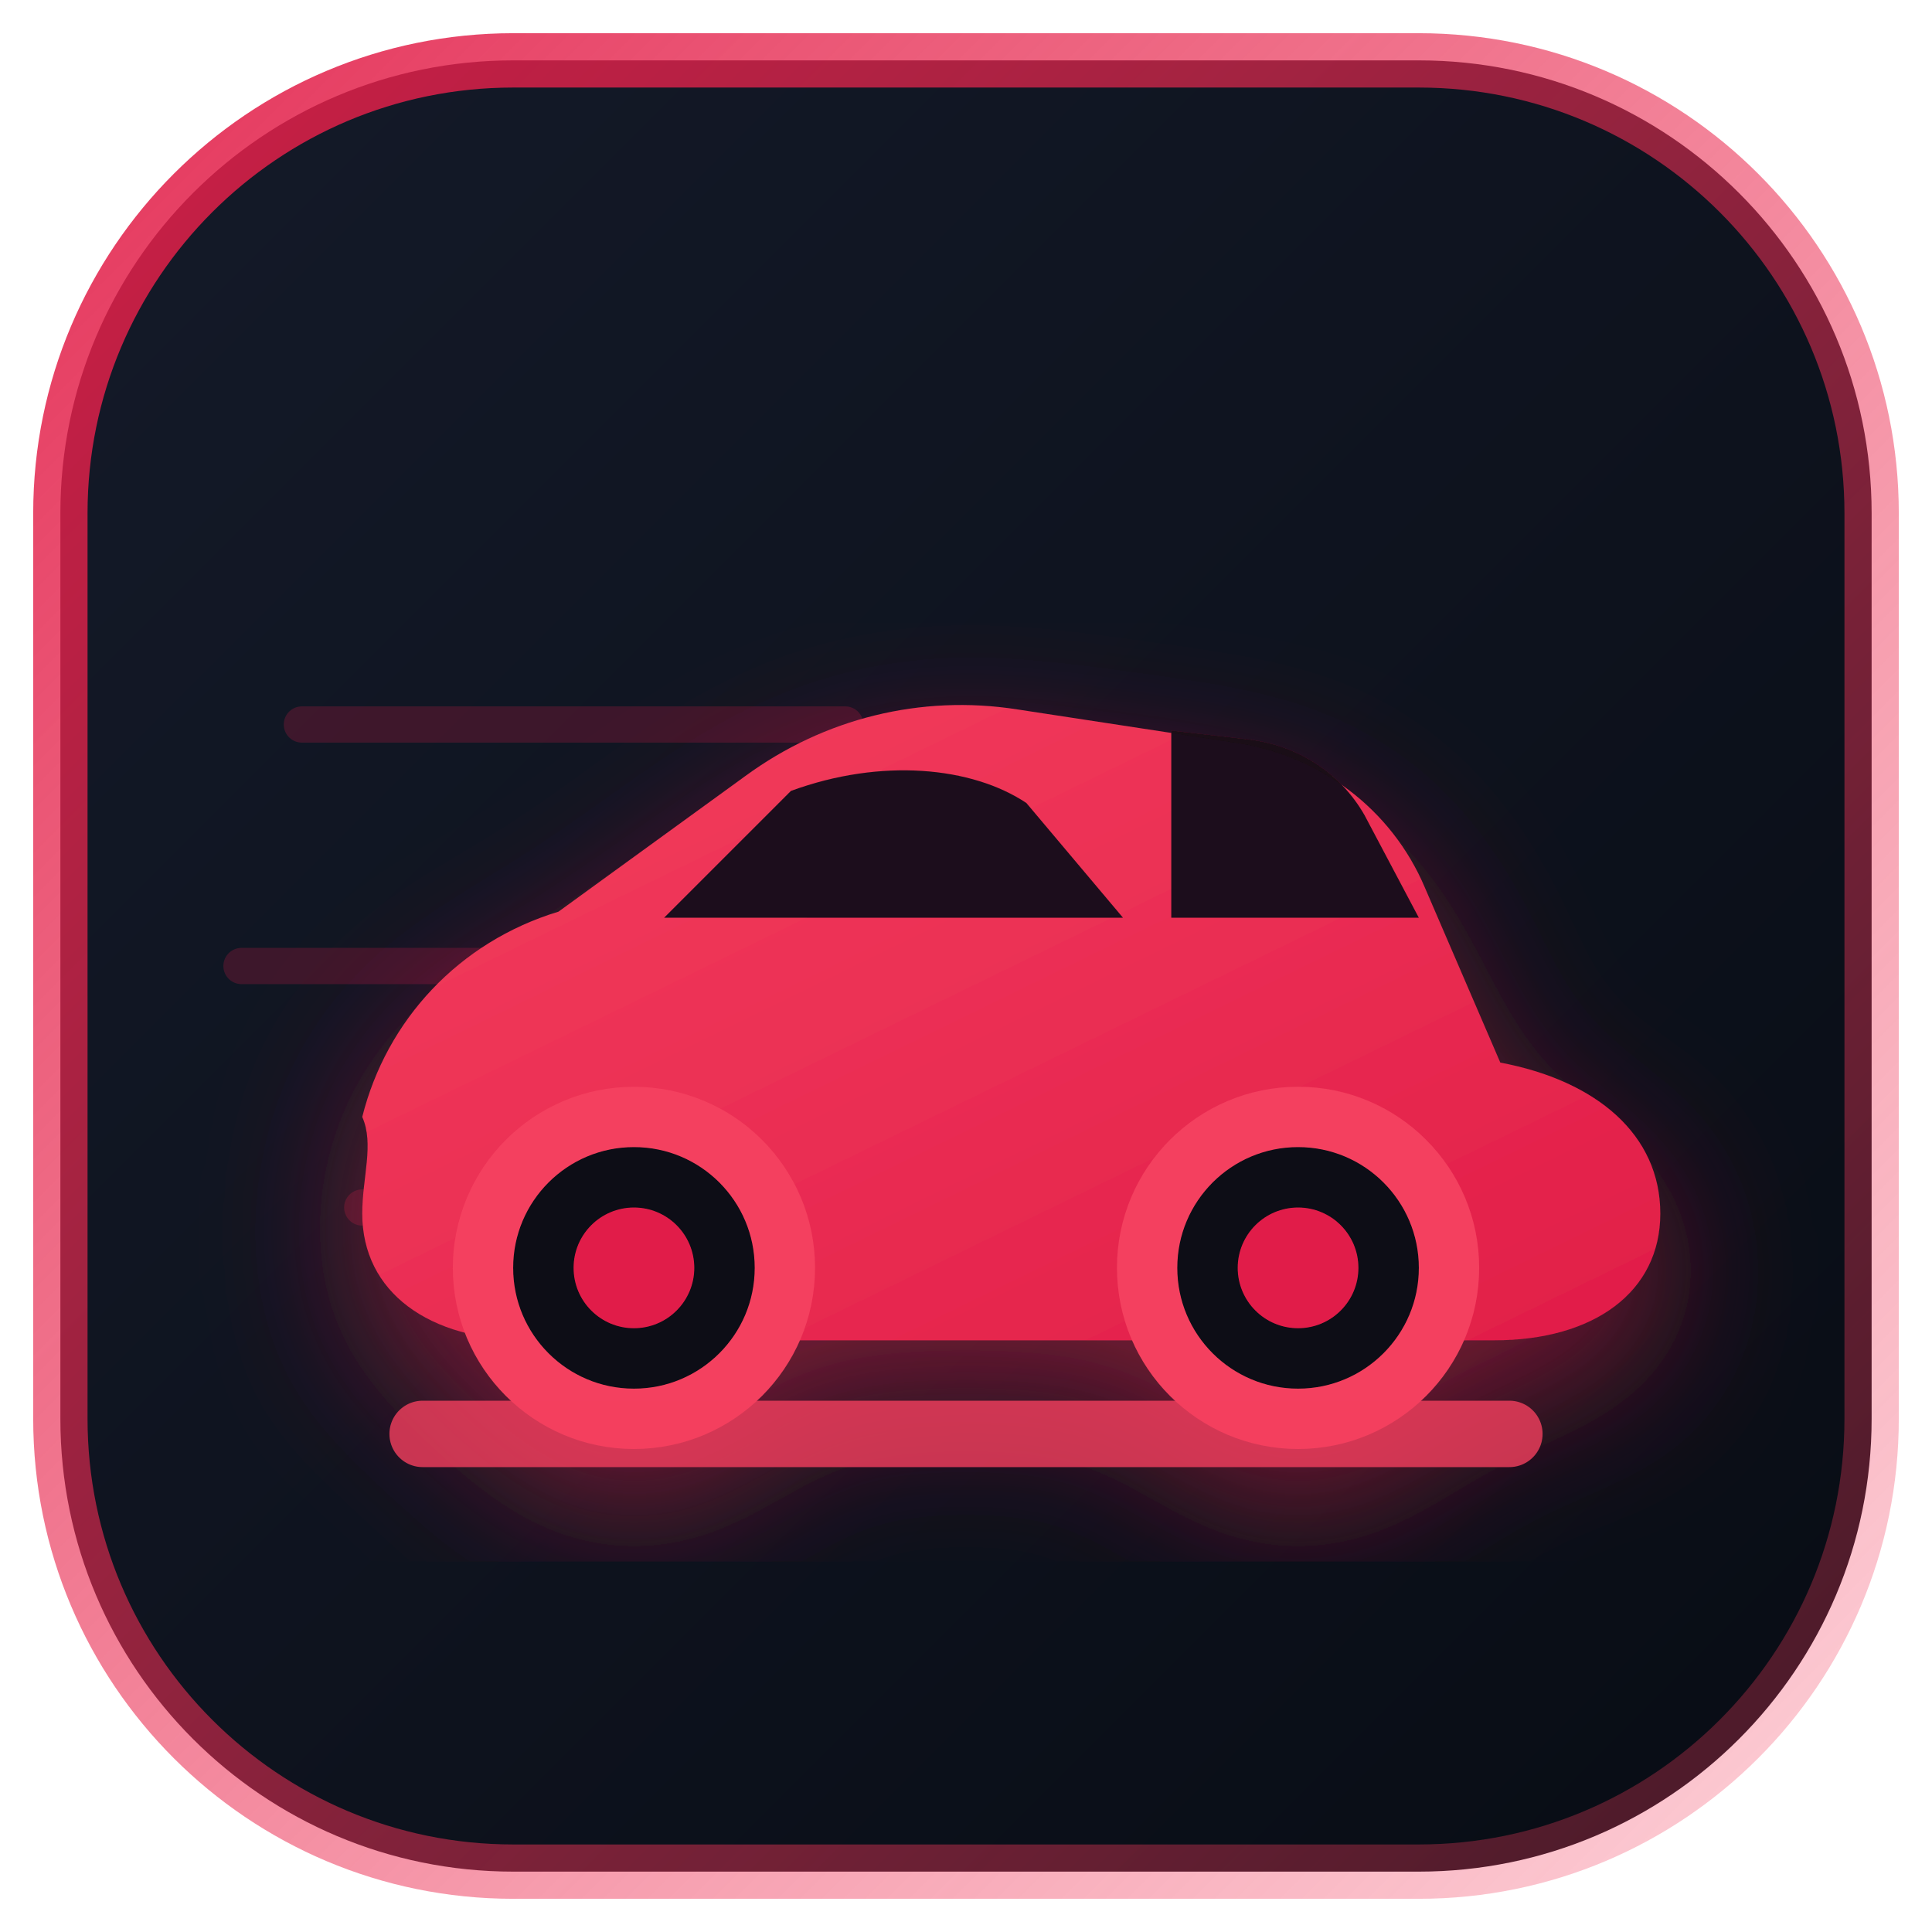
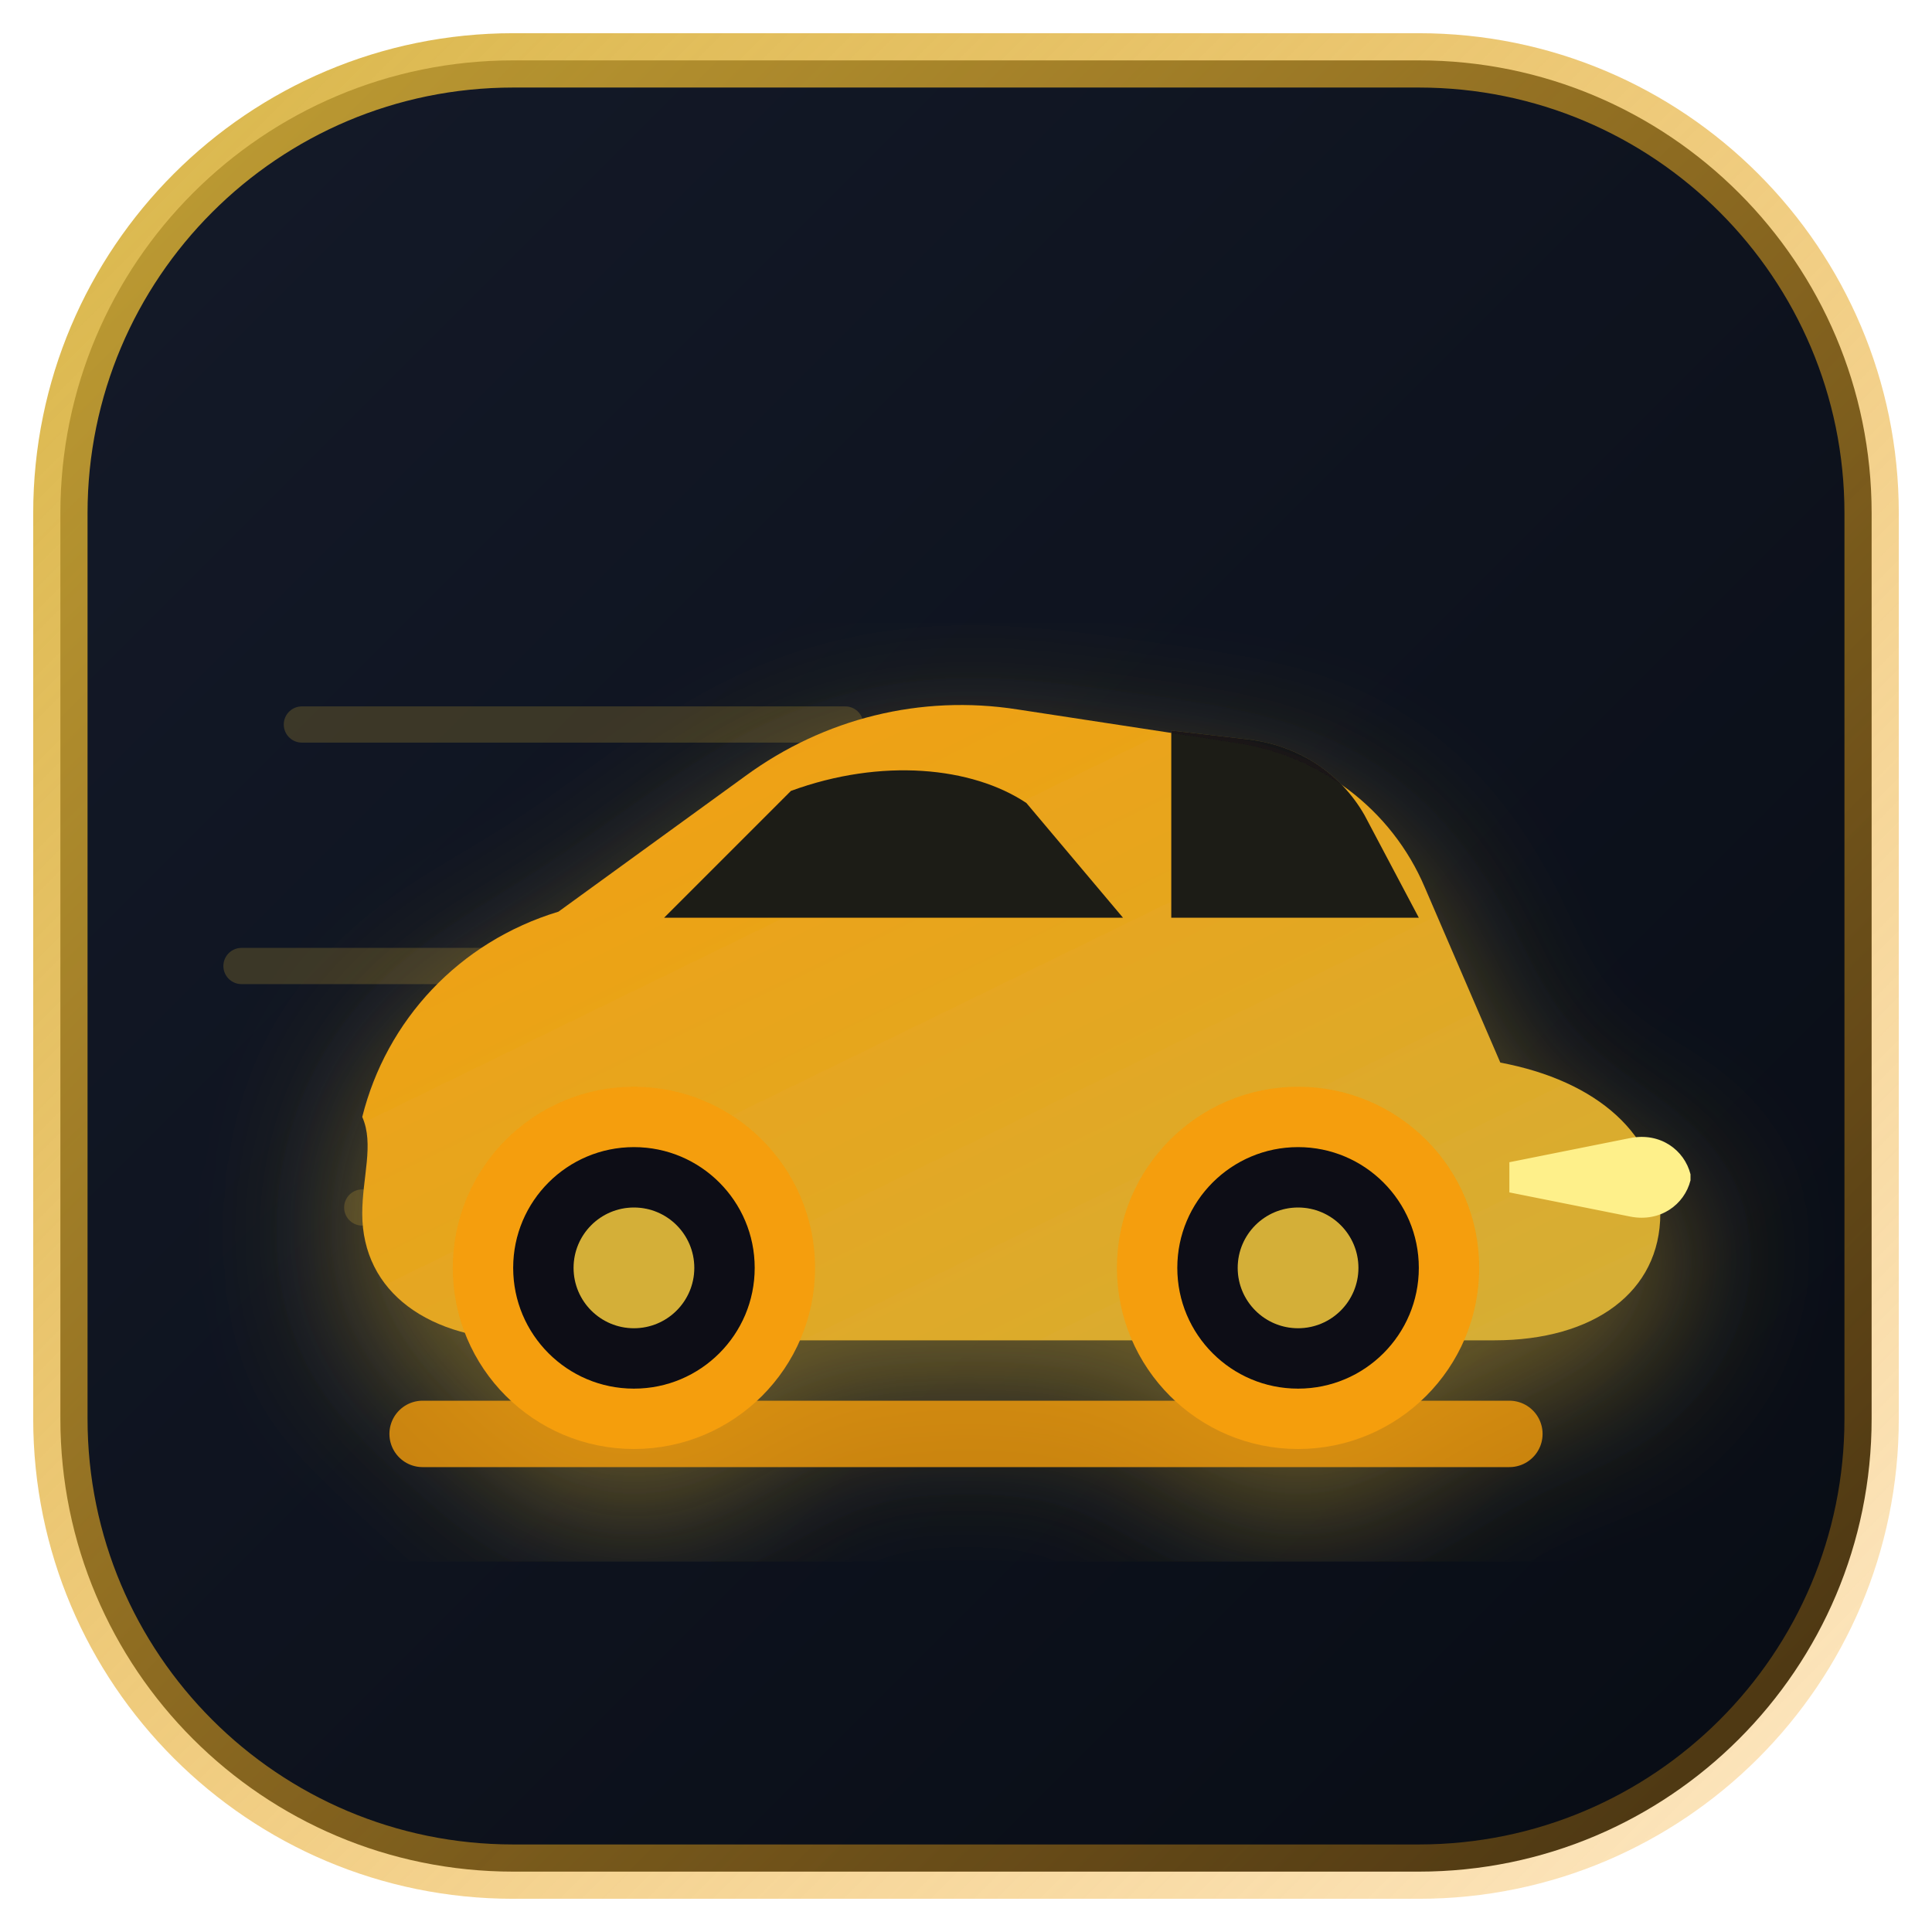
<svg xmlns="http://www.w3.org/2000/svg" viewBox="0 0 64 64" width="64" height="64">
  <defs>
    <linearGradient id="bgG" x1="0%" y1="0%" x2="100%" y2="100%">
      <stop offset="0%" stop-color="#141a29" />
      <stop offset="100%" stop-color="#080c14" />
    </linearGradient>
    <linearGradient id="brandG" x1="0%" y1="0%" x2="100%" y2="100%">
-       <stop offset="0%" stop-color="#f43f5e" />
-       <stop offset="100%" stop-color="#e11d48" />
+       <stop offset="0%" stop-color="#f59e0b" />
+       <stop offset="100%" stop-color="#d4af37" />
    </linearGradient>
    <linearGradient id="rimG" x1="0%" y1="0%" x2="100%" y2="100%">
-       <stop offset="0%" stop-color="#e11d48" stop-opacity="0.9" />
-       <stop offset="100%" stop-color="#f43f5e" stop-opacity="0.25" />
+       <stop offset="0%" stop-color="#d4af37" stop-opacity="0.9" />
+       <stop offset="100%" stop-color="#f59e0b" stop-opacity="0.25" />
    </linearGradient>
    <filter id="glow" x="-20%" y="-20%" width="140%" height="140%">
-       <feDropShadow dx="0" dy="2" stdDeviation="2.5" flood-color="#e11d48" flood-opacity="0.5" />
+       <feDropShadow dx="0" dy="2" stdDeviation="2.5" flood-color="#d4af37" flood-opacity="0.5" />
    </filter>
  </defs>
  <rect x="2" y="2" width="60" height="60" rx="15" fill="url(#bgG)" stroke="url(#rimG)" stroke-width="1.8" />
-   <path d="M10 24h18M8 32h12M12 40h10" stroke="#e11d48" stroke-width="1.2" stroke-linecap="round" opacity="0.22" />
+   <path d="M10 24h18M8 32h12M12 40h10" stroke="#d4af37" stroke-width="1.2" stroke-linecap="round" opacity="0.22" />
  <g filter="url(#glow)">
    <path d="M12 37c.8-3.2 3.2-5.8 6.5-6.8l6.2-4.5c2.6-1.9 5.8-2.7 9-2.2l7.2 1.1c2.8.4 5.2 2.2 6.3 4.8l2.5 5.8c3.2.6 5.3 2.4 5.3 5 0 2.6-2.2 4.2-5.5 4.2H17.5c-3.3 0-5.5-1.6-5.5-4.2 0-1.2.4-2.3 0-3.2z" fill="url(#brandG)" />
    <path d="M26.2 26.2l-4.2 4.2h15.2l-3.2-3.8c-1.8-1.2-4.8-1.5-7.8-.4z" fill="#080c14" opacity="0.9" />
    <path d="M38.8 30.4h8.2l-1.8-3.4c-.8-1.4-2.2-2.3-3.8-2.5l-2.6-.3z" fill="#080c14" opacity="0.9" />
-     <circle cx="21" cy="42" r="5" fill="#080c14" stroke="#f43f5e" stroke-width="2" />
-     <circle cx="21" cy="42" r="2" fill="#e11d48" />
-     <circle cx="43" cy="42" r="5" fill="#080c14" stroke="#f43f5e" stroke-width="2" />
-     <circle cx="43" cy="42" r="2" fill="#e11d48" />
+     <circle cx="21" cy="42" r="5" fill="#080c14" stroke="#f59e0b" stroke-width="2" />
+     <circle cx="21" cy="42" r="2" fill="#d4af37" />
+     <circle cx="43" cy="42" r="5" fill="#080c14" stroke="#f59e0b" stroke-width="2" />
+     <circle cx="43" cy="42" r="2" fill="#d4af37" />
+     <path d="M50 38.5l4-.8c1-.2 1.8.4 2 1.2v.2c-.2.8-1 1.4-2 1.2l-4-.8v-1z" fill="#fef08a" />
  </g>
-   <path d="M14 47.5h36" stroke="#f43f5e" stroke-width="2.2" stroke-linecap="round" opacity="0.8" />
+   <path d="M14 47.5h36" stroke="#f59e0b" stroke-width="2.2" stroke-linecap="round" opacity="0.8" />
</svg>
